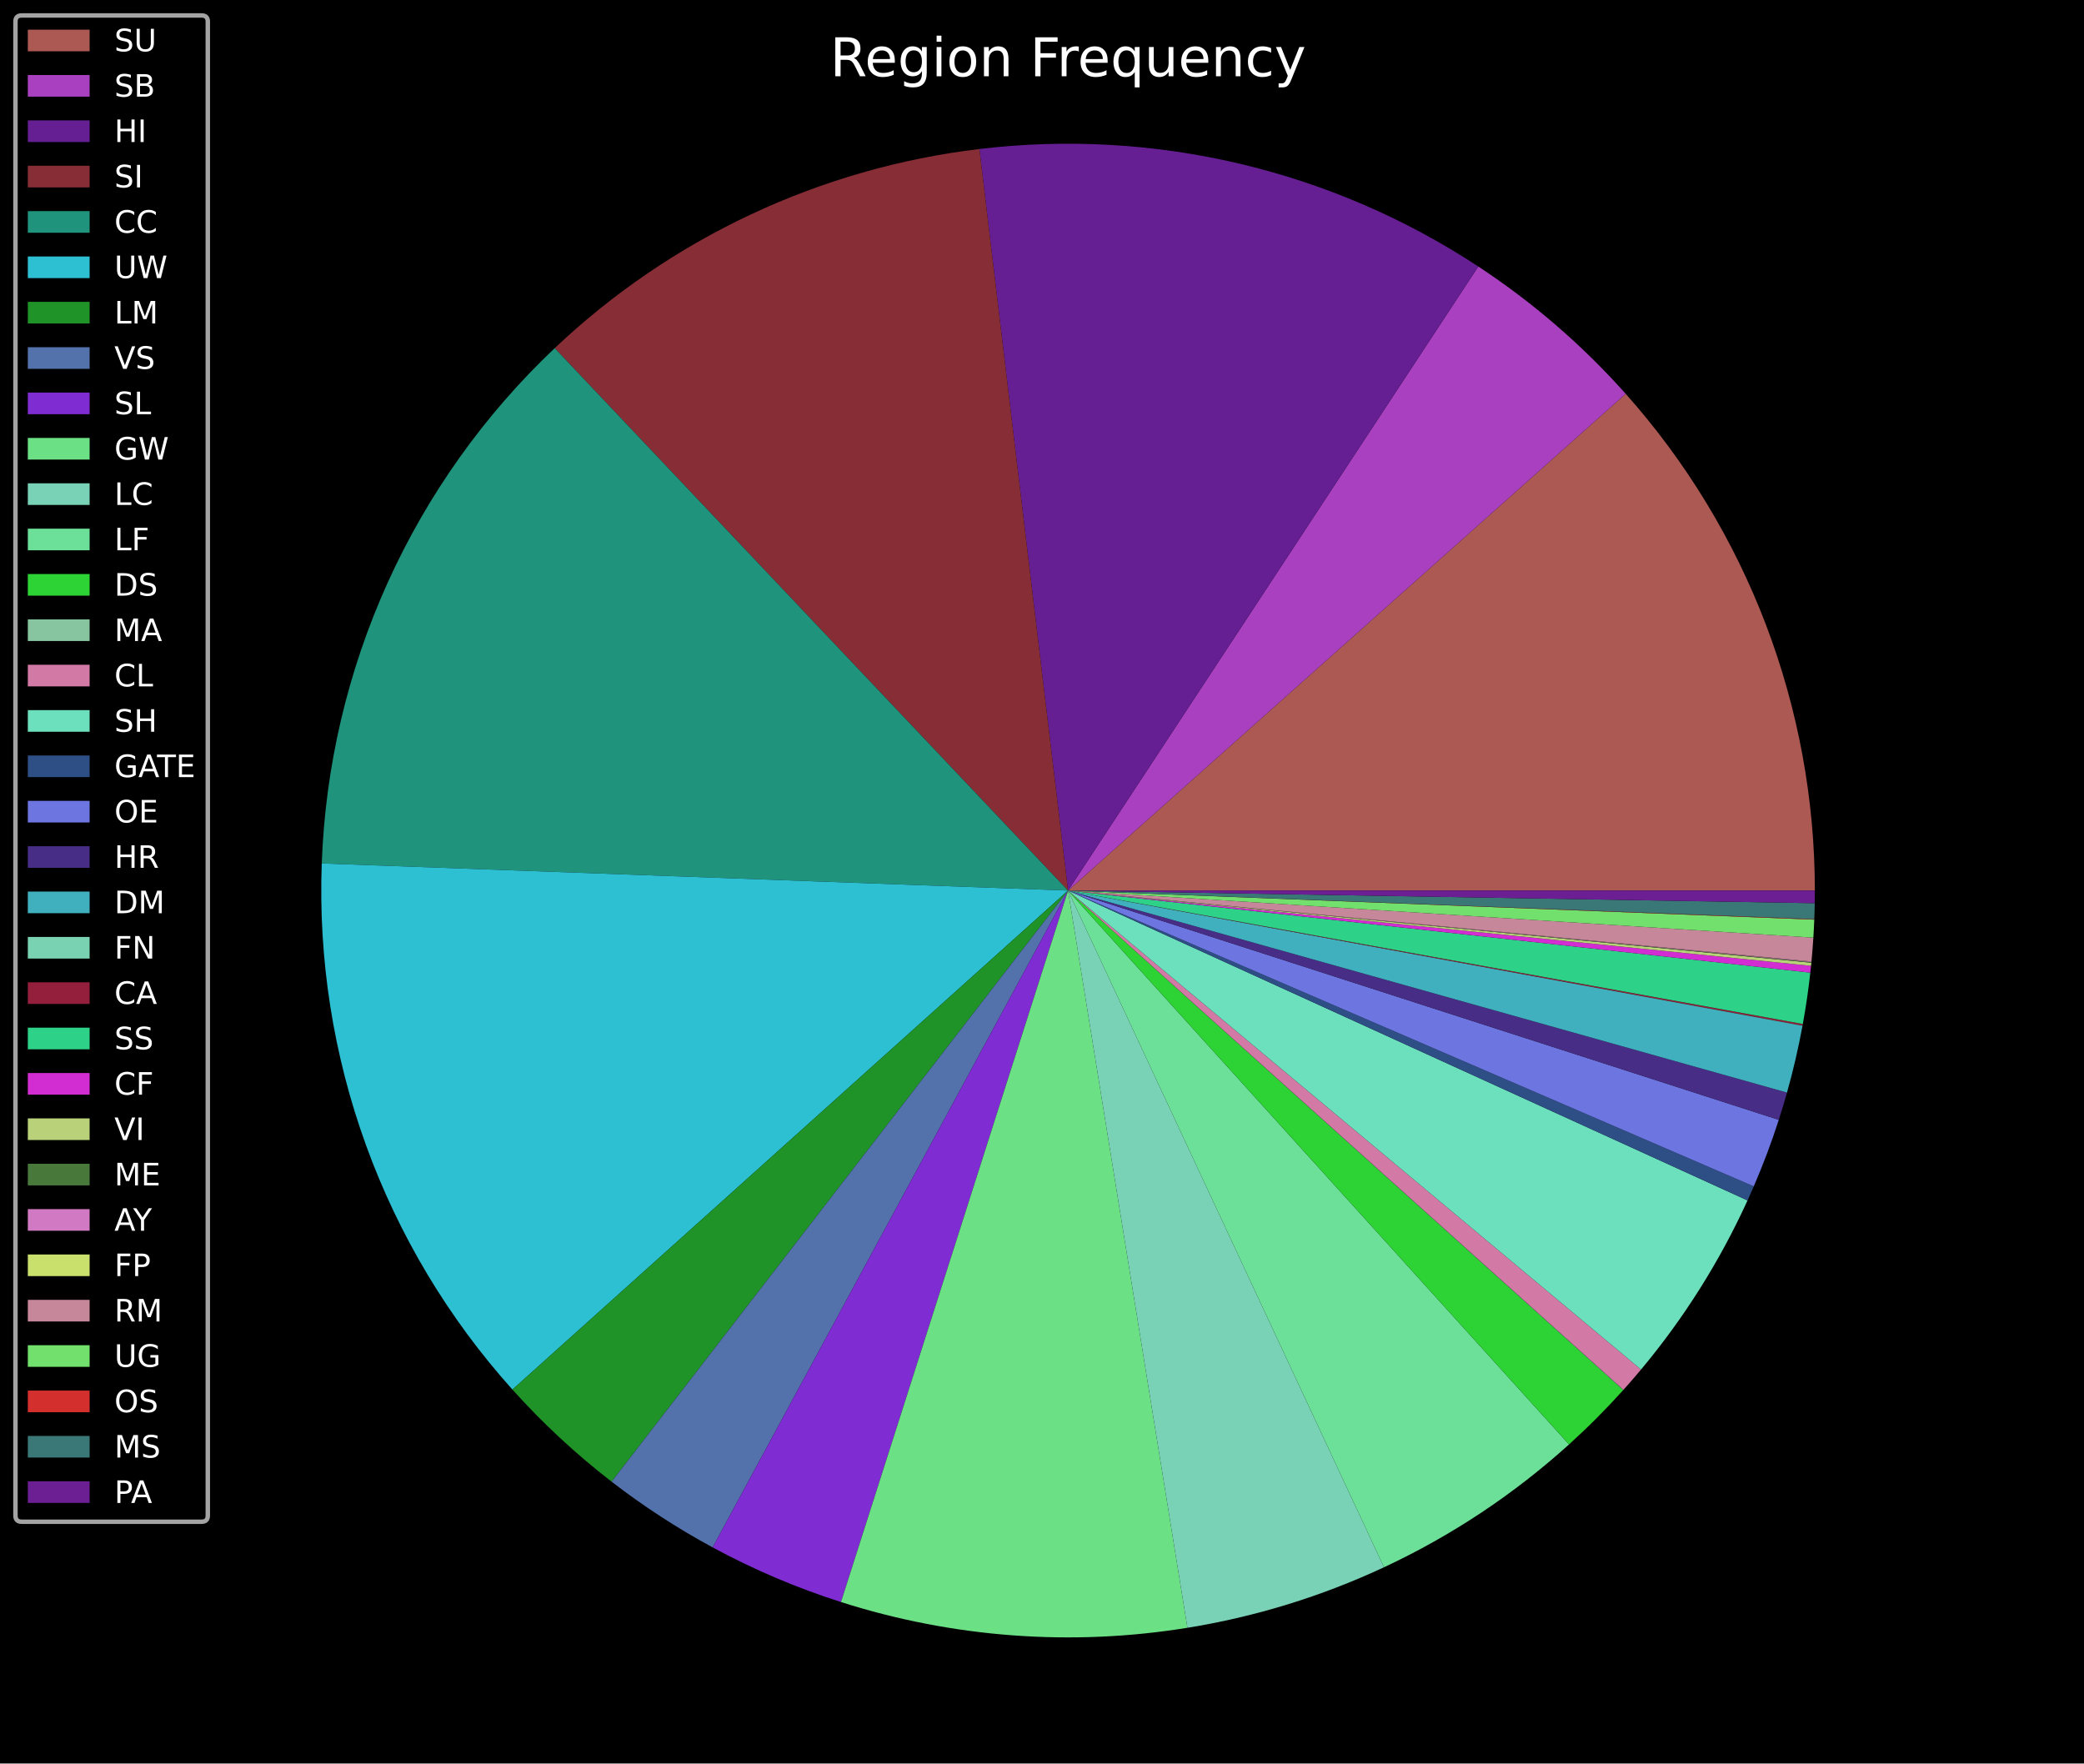
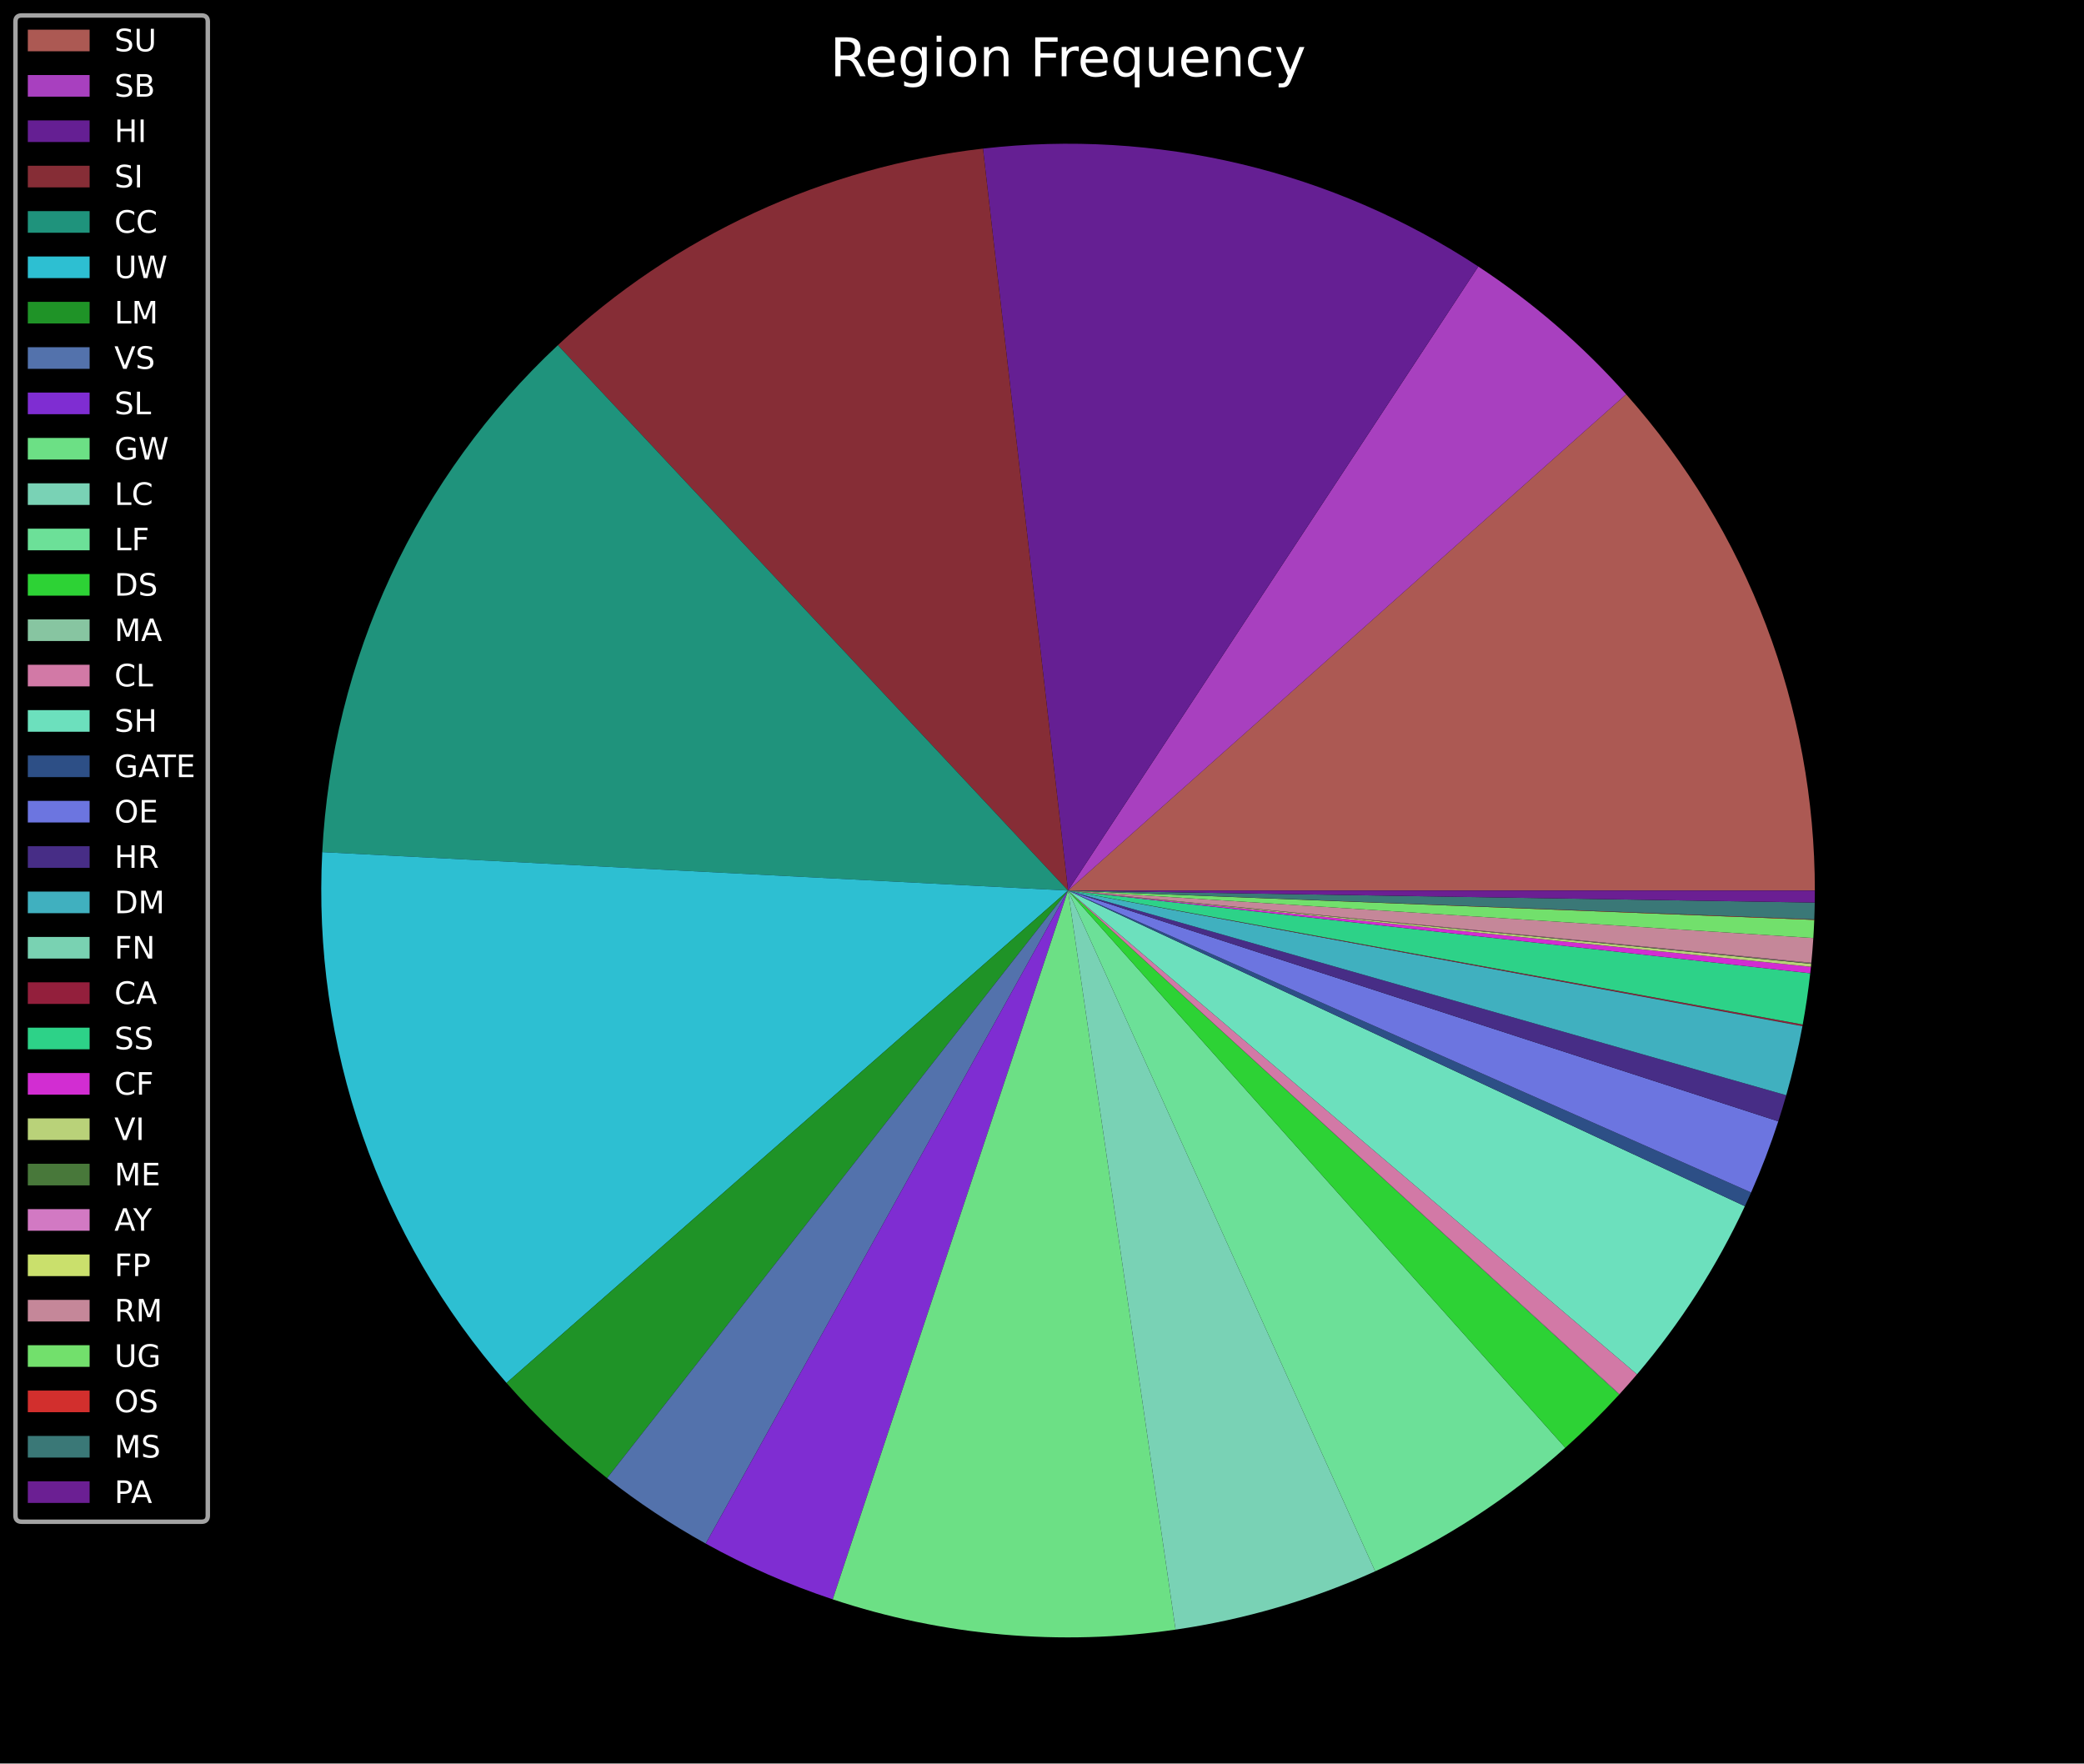
<svg xmlns="http://www.w3.org/2000/svg" xmlns:xlink="http://www.w3.org/1999/xlink" width="624" height="528" viewBox="0 0 468 396" version="1.1">
  <defs>
    <style type="text/css">*{stroke-linejoin:round;stroke-linecap:butt}</style>
  </defs>
  <g id="figure_1">
    <g id="patch_1">
      <path d="M 0 396 L 468 396 L 468 0 L 0 0 z" />
    </g>
    <g id="axes_1">
      <g id="patch_2">
-         <path d="M 407.556 199.98 C 407.556 179.585 403.836 159.36 396.578 140.3 C 389.32 121.239 378.645 103.662 365.08 88.433 L 239.85 199.98 z" fill="#ac5953" />
+         <path d="M 407.556 199.98 C 407.556 179.609 403.844 159.408 396.603 140.367 C 389.362 121.326 378.712 103.764 365.176 88.541 L 239.85 199.98 z" fill="#ac5953" />
      </g>
      <g id="patch_3">
-         <path d="M 365.08 88.433 C 360.215 82.971 354.998 77.834 349.463 73.054 C 343.928 68.274 338.086 63.86 331.974 59.843 L 239.85 199.98 z" fill="#a840bf" />
+         <path d="M 365.176 88.541 C 360.301 83.058 355.071 77.901 349.52 73.103 C 343.97 68.305 338.11 63.877 331.98 59.846 L 239.85 199.98 z" fill="#a840bf" />
      </g>
      <g id="patch_4">
-         <path d="M 331.974 59.843 C 315.571 49.059 297.401 41.239 278.293 36.739 C 259.185 32.24 239.434 31.13 219.943 33.46 L 239.85 199.98 z" fill="#651f93" />
+         <path d="M 331.98 59.846 C 315.689 49.136 297.655 41.348 278.688 36.833 C 259.722 32.318 240.113 31.145 220.744 33.366 L 239.85 199.98 z" fill="#651f93" />
      </g>
      <g id="patch_5">
-         <path d="M 219.943 33.46 C 202.173 35.584 184.857 40.539 168.654 48.137 C 152.451 55.734 137.567 65.876 124.57 78.178 L 239.85 199.98 z" fill="#862d36" />
+         <path d="M 220.744 33.366 C 202.993 35.401 185.681 40.261 169.463 47.76 C 153.245 55.259 138.33 65.302 125.281 77.508 L 239.85 199.98 z" fill="#862d36" />
      </g>
      <g id="patch_6">
-         <path d="M 124.57 78.178 C 108.755 93.145 96.006 111.051 87.036 130.891 C 78.066 150.732 73.045 172.131 72.255 193.891 L 239.85 199.98 z" fill="#1f937c" />
+         <path d="M 125.281 77.508 C 109.573 92.203 96.838 109.783 87.771 129.289 C 78.704 148.795 73.474 169.864 72.366 191.346 L 239.85 199.98 z" fill="#1f937c" />
      </g>
      <g id="patch_7">
-         <path d="M 72.255 193.891 C 71.473 215.41 74.843 236.88 82.18 257.125 C 89.518 277.37 100.686 296.014 115.075 312.035 L 239.85 199.98 z" fill="#2dbfd2" />
+         <path d="M 72.366 191.346 C 71.253 212.944 74.328 234.554 81.421 254.984 C 88.514 275.414 99.492 294.28 113.749 310.542 L 239.85 199.98 z" fill="#2dbfd2" />
      </g>
      <g id="patch_8">
-         <path d="M 115.075 312.035 C 118.464 315.81 122.023 319.428 125.741 322.88 C 129.458 326.331 133.33 329.613 137.345 332.713 L 239.85 199.98 z" fill="#1f9327" />
+         <path d="M 113.749 310.542 C 117.171 314.445 120.773 318.187 124.543 321.757 C 128.312 325.326 132.246 328.718 136.33 331.923 L 239.85 199.98 z" fill="#1f9327" />
      </g>
      <g id="patch_9">
-         <path d="M 137.345 332.713 C 140.919 335.473 144.603 338.088 148.388 340.55 C 152.173 343.013 156.056 345.322 160.027 347.471 L 239.85 199.98 z" fill="#5372ac" />
+         <path d="M 136.33 331.923 C 139.821 334.662 143.42 337.262 147.118 339.716 C 150.816 342.17 154.61 344.476 158.491 346.629 L 239.85 199.98 z" fill="#5372ac" />
      </g>
      <g id="patch_10">
-         <path d="M 160.027 347.471 C 164.627 349.961 169.341 352.234 174.154 354.283 C 178.966 356.332 183.872 358.154 188.855 359.745 L 239.85 199.98 z" fill="#7f2dd2" />
+         <path d="M 158.491 346.629 C 163.036 349.151 167.696 351.46 172.457 353.549 C 177.217 355.638 182.071 357.504 187.005 359.142 L 239.85 199.98 z" fill="#7f2dd2" />
      </g>
      <g id="patch_11">
-         <path d="M 188.855 359.745 C 201.371 363.74 214.314 366.25 227.416 367.224 C 240.518 368.199 253.69 367.63 266.659 365.529 L 239.85 199.98 z" fill="#6ce085" />
+         <path d="M 187.005 359.142 C 199.355 363.243 212.14 365.892 225.103 367.036 C 238.066 368.181 251.118 367.812 263.996 365.939 L 239.85 199.98 z" fill="#6ce085" />
      </g>
      <g id="patch_12">
-         <path d="M 266.659 365.529 C 274.285 364.294 281.815 362.534 289.198 360.261 C 296.581 357.988 303.798 355.208 310.797 351.94 L 239.85 199.98 z" fill="#79d2b5" />
+         <path d="M 263.996 365.939 C 271.726 364.814 279.367 363.151 286.866 360.961 C 294.364 358.771 301.7 356.06 308.82 352.847 L 239.85 199.98 z" fill="#79d2b5" />
      </g>
      <g id="patch_13">
-         <path d="M 310.797 351.94 C 318.362 348.408 325.652 344.316 332.607 339.699 C 339.563 335.081 346.163 329.951 352.355 324.351 L 239.85 199.98 z" fill="#6ce098" />
+         <path d="M 308.82 352.847 C 316.589 349.342 324.08 345.25 331.227 340.606 C 338.374 335.961 345.157 330.779 351.516 325.104 L 239.85 199.98 z" fill="#6ce098" />
      </g>
      <g id="patch_14">
-         <path d="M 352.355 324.351 C 354.485 322.423 356.566 320.441 358.595 318.407 C 360.624 316.372 362.601 314.286 364.523 312.15 L 239.85 199.98 z" fill="#2dd235" />
+         <path d="M 351.516 325.104 C 353.633 323.215 355.702 321.272 357.72 319.277 C 359.739 317.283 361.706 315.238 363.621 313.144 L 239.85 199.98 z" fill="#2dd235" />
      </g>
      <g id="patch_15">
-         <path d="M 364.523 312.15 C 364.532 312.139 364.542 312.128 364.552 312.117 C 364.562 312.106 364.572 312.095 364.581 312.084 L 239.85 199.98 z" fill="#87c5a1" />
+         <path d="M 363.621 313.144 C 363.633 313.131 363.645 313.118 363.656 313.105 C 363.668 313.092 363.68 313.079 363.692 313.066 L 239.85 199.98 z" fill="#87c5a1" />
      </g>
      <g id="patch_16">
-         <path d="M 364.581 312.084 C 365.253 311.338 365.917 310.585 366.575 309.826 C 367.232 309.067 367.883 308.303 368.527 307.532 L 239.85 199.98 z" fill="#d279a6" />
+         <path d="M 363.692 313.066 C 364.359 312.335 365.02 311.598 365.675 310.856 C 366.329 310.113 366.977 309.364 367.618 308.61 L 239.85 199.98 z" fill="#d279a6" />
      </g>
      <g id="patch_17">
-         <path d="M 368.527 307.532 C 373.34 301.774 377.761 295.699 381.76 289.349 C 385.759 282.999 389.327 276.388 392.441 269.559 L 239.85 199.98 z" fill="#6ce0bd" />
+         <path d="M 367.618 308.61 C 372.477 302.896 376.947 296.862 380.997 290.549 C 385.048 284.236 388.671 277.658 391.841 270.86 L 239.85 199.98 z" fill="#6ce0bd" />
      </g>
      <g id="patch_18">
-         <path d="M 392.441 269.559 C 392.68 269.036 392.916 268.511 393.149 267.985 C 393.382 267.459 393.613 266.932 393.841 266.404 L 239.85 199.98 z" fill="#2d4f86" />
+         <path d="M 391.841 270.86 C 392.08 270.349 392.316 269.836 392.549 269.321 C 392.783 268.807 393.014 268.292 393.242 267.775 L 239.85 199.98 z" fill="#2d4f86" />
      </g>
      <g id="patch_19">
-         <path d="M 393.841 266.404 C 394.895 263.961 395.89 261.493 396.827 259.002 C 397.763 256.512 398.64 253.999 399.457 251.467 L 239.85 199.98 z" fill="#6c75e0" />
+         <path d="M 393.242 267.775 C 394.395 265.167 395.481 262.53 396.499 259.867 C 397.517 257.203 398.467 254.514 399.349 251.802 L 239.85 199.98 z" fill="#6c75e0" />
      </g>
      <g id="patch_20">
-         <path d="M 399.457 251.467 C 399.784 250.452 400.102 249.434 400.41 248.413 C 400.718 247.392 401.016 246.368 401.305 245.342 L 239.85 199.98 z" fill="#472d86" />
+         <path d="M 399.349 251.802 C 399.664 250.831 399.971 249.856 400.269 248.879 C 400.566 247.903 400.855 246.923 401.135 245.941 L 239.85 199.98 z" fill="#472d86" />
      </g>
      <g id="patch_21">
-         <path d="M 401.305 245.342 C 401.999 242.872 402.636 240.386 403.216 237.887 C 403.796 235.388 404.318 232.876 404.783 230.353 L 239.85 199.98 z" fill="#40b0bf" />
+         <path d="M 401.135 245.941 C 401.862 243.389 402.529 240.821 403.134 238.238 C 403.739 235.655 404.283 233.059 404.765 230.45 L 239.85 199.98 z" fill="#40b0bf" />
      </g>
      <g id="patch_22">
-         <path d="M 404.783 230.353 C 404.785 230.343 404.787 230.332 404.789 230.321 C 404.791 230.31 404.793 230.299 404.795 230.288 L 239.85 199.98 z" fill="#79d2b2" />
+         <path d="M 404.765 230.45 C 404.767 230.44 404.769 230.429 404.77 230.419 C 404.772 230.409 404.774 230.399 404.776 230.388 L 239.85 199.98 z" fill="#79d2b2" />
      </g>
      <g id="patch_23">
-         <path d="M 404.795 230.288 C 404.805 230.231 404.816 230.173 404.826 230.115 C 404.837 230.058 404.847 230 404.858 229.942 L 239.85 199.98 z" fill="#931f3c" />
+         <path d="M 404.776 230.388 C 404.786 230.333 404.796 230.279 404.806 230.224 C 404.816 230.169 404.827 230.114 404.837 230.059 L 239.85 199.98 z" fill="#931f3c" />
      </g>
      <g id="patch_24">
-         <path d="M 404.858 229.942 C 405.205 228.031 405.519 226.114 405.799 224.192 C 406.079 222.27 406.326 220.344 406.54 218.413 L 239.85 199.98 z" fill="#2dd288" />
+         <path d="M 404.837 230.059 C 405.184 228.152 405.499 226.24 405.78 224.322 C 406.061 222.405 406.309 220.482 406.524 218.556 L 239.85 199.98 z" fill="#2dd288" />
      </g>
      <g id="patch_25">
-         <path d="M 406.54 218.413 C 406.568 218.158 406.596 217.903 406.623 217.648 C 406.65 217.393 406.676 217.138 406.702 216.882 L 239.85 199.98 z" fill="#d22dd2" />
+         <path d="M 406.524 218.556 C 406.551 218.313 406.578 218.071 406.604 217.828 C 406.63 217.586 406.655 217.343 406.68 217.1 L 239.85 199.98 z" fill="#d22dd2" />
      </g>
      <g id="patch_26">
-         <path d="M 406.702 216.882 C 406.714 216.766 406.726 216.649 406.737 216.532 C 406.749 216.416 406.76 216.299 406.772 216.182 L 239.85 199.98 z" fill="#b9d279" />
+         <path d="M 406.68 217.1 C 406.691 216.989 406.703 216.878 406.714 216.767 C 406.725 216.656 406.736 216.545 406.747 216.434 L 239.85 199.98 z" fill="#b9d279" />
      </g>
      <g id="patch_27">
-         <path d="M 406.772 216.182 C 406.774 216.16 406.776 216.138 406.778 216.116 C 406.78 216.095 406.782 216.073 406.784 216.051 L 239.85 199.98 z" fill="#48783a" />
+         <path d="M 406.747 216.434 C 406.749 216.414 406.751 216.393 406.753 216.372 C 406.755 216.351 406.757 216.33 406.759 216.309 L 239.85 199.98 z" fill="#48783a" />
      </g>
      <g id="patch_28">
-         <path d="M 406.784 216.051 C 406.786 216.033 406.788 216.014 406.789 215.996 C 406.791 215.978 406.793 215.96 406.795 215.941 L 239.85 199.98 z" fill="#d279c3" />
+         <path d="M 406.759 216.309 C 406.761 216.292 406.763 216.275 406.764 216.257 C 406.766 216.24 406.768 216.223 406.769 216.205 L 239.85 199.98 z" fill="#d279c3" />
      </g>
      <g id="patch_29">
-         <path d="M 406.795 215.941 C 406.795 215.938 406.795 215.934 406.796 215.93 C 406.796 215.927 406.796 215.923 406.797 215.919 L 239.85 199.98 z" fill="#cae06c" />
+         <path d="M 406.769 216.205 C 406.77 216.202 406.77 216.198 406.77 216.195 C 406.771 216.191 406.771 216.188 406.771 216.185 L 239.85 199.98 z" fill="#cae06c" />
      </g>
      <g id="patch_30">
-         <path d="M 406.797 215.919 C 406.882 215.026 406.96 214.131 407.031 213.236 C 407.102 212.341 407.166 211.445 407.223 210.549 L 239.85 199.98 z" fill="#c58799" />
+         <path d="M 406.771 216.185 C 406.861 215.262 406.943 214.338 407.017 213.414 C 407.091 212.49 407.158 211.565 407.217 210.639 L 239.85 199.98 z" fill="#c58799" />
      </g>
      <g id="patch_31">
-         <path d="M 407.223 210.549 C 407.265 209.876 407.304 209.203 407.338 208.53 C 407.372 207.856 407.403 207.183 407.429 206.509 L 239.85 199.98 z" fill="#72e06c" />
+         <path d="M 407.217 210.639 C 407.26 209.961 407.299 209.282 407.334 208.604 C 407.369 207.925 407.4 207.246 407.427 206.566 L 239.85 199.98 z" fill="#72e06c" />
      </g>
      <g id="patch_32">
-         <path d="M 407.429 206.509 C 407.43 206.491 407.43 206.472 407.431 206.454 C 407.432 206.436 407.432 206.417 407.433 206.399 L 239.85 199.98 z" fill="#d22f2d" />
+         <path d="M 407.427 206.566 C 407.427 206.549 407.428 206.532 407.429 206.514 C 407.429 206.497 407.43 206.479 407.431 206.462 L 239.85 199.98 z" fill="#d22f2d" />
      </g>
      <g id="patch_33">
-         <path d="M 407.433 206.399 C 407.456 205.802 407.476 205.205 407.492 204.608 C 407.509 204.011 407.522 203.414 407.532 202.816 L 239.85 199.98 z" fill="#3a7877" />
+         <path d="M 407.431 206.462 C 407.455 205.832 407.476 205.201 407.493 204.57 C 407.51 203.94 407.524 203.309 407.534 202.678 L 239.85 199.98 z" fill="#3a7877" />
      </g>
      <g id="patch_34">
-         <path d="M 407.532 202.816 C 407.54 202.344 407.546 201.871 407.55 201.398 C 407.554 200.926 407.556 200.453 407.556 199.98 L 239.85 199.98 z" fill="#6b1f93" />
+         <path d="M 407.534 202.678 C 407.542 202.228 407.547 201.779 407.551 201.329 C 407.554 200.879 407.556 200.43 407.556 199.98 L 239.85 199.98 z" fill="#6b1f93" />
      </g>
      <g id="text_1">
        <g transform="translate(186.4069 17.1264) scale(0.12 -0.12)" fill="#ffffff">
          <defs>
            <path id="DejaVuSans-52" d="M 2841 2188 Q 3044 2119 3236 1894 Q 3428 1669 3622 1275 L 4263 0 L 3584 0 L 2988 1197 Q 2756 1666 2539 1819 Q 2322 1972 1947 1972 L 1259 1972 L 1259 0 L 628 0 L 628 4666 L 2053 4666 Q 2853 4666 3247 4331 Q 3641 3997 3641 3322 Q 3641 2881 3436 2590 Q 3231 2300 2841 2188 z M 1259 4147 L 1259 2491 L 2053 2491 Q 2509 2491 2742 2702 Q 2975 2913 2975 3322 Q 2975 3731 2742 3939 Q 2509 4147 2053 4147 L 1259 4147 z" transform="scale(0.015625)" />
            <path id="DejaVuSans-65" d="M 3597 1894 L 3597 1613 L 953 1613 Q 991 1019 1311 708 Q 1631 397 2203 397 Q 2534 397 2845 478 Q 3156 559 3463 722 L 3463 178 Q 3153 47 2828 -22 Q 2503 -91 2169 -91 Q 1331 -91 842 396 Q 353 884 353 1716 Q 353 2575 817 3079 Q 1281 3584 2069 3584 Q 2775 3584 3186 3129 Q 3597 2675 3597 1894 z M 3022 2063 Q 3016 2534 2758 2815 Q 2500 3097 2075 3097 Q 1594 3097 1305 2825 Q 1016 2553 972 2059 L 3022 2063 z" transform="scale(0.015625)" />
            <path id="DejaVuSans-67" d="M 2906 1791 Q 2906 2416 2648 2759 Q 2391 3103 1925 3103 Q 1463 3103 1205 2759 Q 947 2416 947 1791 Q 947 1169 1205 825 Q 1463 481 1925 481 Q 2391 481 2648 825 Q 2906 1169 2906 1791 z M 3481 434 Q 3481 -459 3084 -895 Q 2688 -1331 1869 -1331 Q 1566 -1331 1297 -1286 Q 1028 -1241 775 -1147 L 775 -588 Q 1028 -725 1275 -790 Q 1522 -856 1778 -856 Q 2344 -856 2625 -561 Q 2906 -266 2906 331 L 2906 616 Q 2728 306 2450 153 Q 2172 0 1784 0 Q 1141 0 747 490 Q 353 981 353 1791 Q 353 2603 747 3093 Q 1141 3584 1784 3584 Q 2172 3584 2450 3431 Q 2728 3278 2906 2969 L 2906 3500 L 3481 3500 L 3481 434 z" transform="scale(0.015625)" />
            <path id="DejaVuSans-69" d="M 603 3500 L 1178 3500 L 1178 0 L 603 0 L 603 3500 z M 603 4863 L 1178 4863 L 1178 4134 L 603 4134 L 603 4863 z" transform="scale(0.015625)" />
            <path id="DejaVuSans-6f" d="M 1959 3097 Q 1497 3097 1228 2736 Q 959 2375 959 1747 Q 959 1119 1226 758 Q 1494 397 1959 397 Q 2419 397 2687 759 Q 2956 1122 2956 1747 Q 2956 2369 2687 2733 Q 2419 3097 1959 3097 z M 1959 3584 Q 2709 3584 3137 3096 Q 3566 2609 3566 1747 Q 3566 888 3137 398 Q 2709 -91 1959 -91 Q 1206 -91 779 398 Q 353 888 353 1747 Q 353 2609 779 3096 Q 1206 3584 1959 3584 z" transform="scale(0.015625)" />
            <path id="DejaVuSans-6e" d="M 3513 2113 L 3513 0 L 2938 0 L 2938 2094 Q 2938 2591 2744 2837 Q 2550 3084 2163 3084 Q 1697 3084 1428 2787 Q 1159 2491 1159 1978 L 1159 0 L 581 0 L 581 3500 L 1159 3500 L 1159 2956 Q 1366 3272 1645 3428 Q 1925 3584 2291 3584 Q 2894 3584 3203 3211 Q 3513 2838 3513 2113 z" transform="scale(0.015625)" />
            <path id="DejaVuSans-20" transform="scale(0.015625)" />
            <path id="DejaVuSans-46" d="M 628 4666 L 3309 4666 L 3309 4134 L 1259 4134 L 1259 2759 L 3109 2759 L 3109 2228 L 1259 2228 L 1259 0 L 628 0 L 628 4666 z" transform="scale(0.015625)" />
            <path id="DejaVuSans-72" d="M 2631 2963 Q 2534 3019 2420 3045 Q 2306 3072 2169 3072 Q 1681 3072 1420 2755 Q 1159 2438 1159 1844 L 1159 0 L 581 0 L 581 3500 L 1159 3500 L 1159 2956 Q 1341 3275 1631 3429 Q 1922 3584 2338 3584 Q 2397 3584 2469 3576 Q 2541 3569 2628 3553 L 2631 2963 z" transform="scale(0.015625)" />
            <path id="DejaVuSans-71" d="M 947 1747 Q 947 1113 1208 752 Q 1469 391 1925 391 Q 2381 391 2643 752 Q 2906 1113 2906 1747 Q 2906 2381 2643 2742 Q 2381 3103 1925 3103 Q 1469 3103 1208 2742 Q 947 2381 947 1747 z M 2906 525 Q 2725 213 2448 61 Q 2172 -91 1784 -91 Q 1150 -91 751 415 Q 353 922 353 1747 Q 353 2572 751 3078 Q 1150 3584 1784 3584 Q 2172 3584 2448 3432 Q 2725 3281 2906 2969 L 2906 3500 L 3481 3500 L 3481 -1331 L 2906 -1331 L 2906 525 z" transform="scale(0.015625)" />
            <path id="DejaVuSans-75" d="M 544 1381 L 544 3500 L 1119 3500 L 1119 1403 Q 1119 906 1312 657 Q 1506 409 1894 409 Q 2359 409 2629 706 Q 2900 1003 2900 1516 L 2900 3500 L 3475 3500 L 3475 0 L 2900 0 L 2900 538 Q 2691 219 2414 64 Q 2138 -91 1772 -91 Q 1169 -91 856 284 Q 544 659 544 1381 z M 1991 3584 L 1991 3584 z" transform="scale(0.015625)" />
            <path id="DejaVuSans-63" d="M 3122 3366 L 3122 2828 Q 2878 2963 2633 3030 Q 2388 3097 2138 3097 Q 1578 3097 1268 2742 Q 959 2388 959 1747 Q 959 1106 1268 751 Q 1578 397 2138 397 Q 2388 397 2633 464 Q 2878 531 3122 666 L 3122 134 Q 2881 22 2623 -34 Q 2366 -91 2075 -91 Q 1284 -91 818 406 Q 353 903 353 1747 Q 353 2603 823 3093 Q 1294 3584 2113 3584 Q 2378 3584 2631 3529 Q 2884 3475 3122 3366 z" transform="scale(0.015625)" />
            <path id="DejaVuSans-79" d="M 2059 -325 Q 1816 -950 1584 -1140 Q 1353 -1331 966 -1331 L 506 -1331 L 506 -850 L 844 -850 Q 1081 -850 1212 -737 Q 1344 -625 1503 -206 L 1606 56 L 191 3500 L 800 3500 L 1894 763 L 2988 3500 L 3597 3500 L 2059 -325 z" transform="scale(0.015625)" />
          </defs>
          <use xlink:href="#DejaVuSans-52" />
          <use xlink:href="#DejaVuSans-65" x="64.982" />
          <use xlink:href="#DejaVuSans-67" x="126.506" />
          <use xlink:href="#DejaVuSans-69" x="189.982" />
          <use xlink:href="#DejaVuSans-6f" x="217.766" />
          <use xlink:href="#DejaVuSans-6e" x="278.947" />
          <use xlink:href="#DejaVuSans-20" x="342.326" />
          <use xlink:href="#DejaVuSans-46" x="374.113" />
          <use xlink:href="#DejaVuSans-72" x="424.383" />
          <use xlink:href="#DejaVuSans-65" x="463.246" />
          <use xlink:href="#DejaVuSans-71" x="524.77" />
          <use xlink:href="#DejaVuSans-75" x="588.246" />
          <use xlink:href="#DejaVuSans-65" x="651.625" />
          <use xlink:href="#DejaVuSans-6e" x="713.148" />
          <use xlink:href="#DejaVuSans-63" x="776.527" />
          <use xlink:href="#DejaVuSans-79" x="831.508" />
        </g>
      </g>
    </g>
    <g id="legend_1">
      <g id="patch_35">
        <path d="M 4.858 341.71 L 45.277 341.71 Q 46.665 341.71 46.665 340.322 L 46.665 4.858 Q 46.665 3.47 45.277 3.47 L 4.858 3.47 Q 3.47 3.47 3.47 4.858 L 3.47 340.322 Q 3.47 341.71 4.858 341.71 z" opacity="0.8" stroke="#cccccc" stroke-linejoin="miter" />
      </g>
      <g id="patch_36">
        <path d="M 6.246 11.519 L 20.126 11.519 L 20.126 6.661 L 6.246 6.661 z" fill="#ac5953" />
      </g>
      <g id="text_2">
        <g transform="translate(25.678 11.51932) scale(0.0694 -0.0694)" fill="#ffffff">
          <defs>
            <path id="DejaVuSans-53" d="M 3425 4513 L 3425 3897 Q 3066 4069 2747 4153 Q 2428 4238 2131 4238 Q 1616 4238 1336 4038 Q 1056 3838 1056 3469 Q 1056 3159 1242 3001 Q 1428 2844 1947 2747 L 2328 2669 Q 3034 2534 3370 2195 Q 3706 1856 3706 1288 Q 3706 609 3251 259 Q 2797 -91 1919 -91 Q 1588 -91 1214 -16 Q 841 59 441 206 L 441 856 Q 825 641 1194 531 Q 1563 422 1919 422 Q 2459 422 2753 634 Q 3047 847 3047 1241 Q 3047 1584 2836 1778 Q 2625 1972 2144 2069 L 1759 2144 Q 1053 2284 737 2584 Q 422 2884 422 3419 Q 422 4038 858 4394 Q 1294 4750 2059 4750 Q 2388 4750 2728 4690 Q 3069 4631 3425 4513 z" transform="scale(0.015625)" />
            <path id="DejaVuSans-55" d="M 556 4666 L 1191 4666 L 1191 1831 Q 1191 1081 1462 751 Q 1734 422 2344 422 Q 2950 422 3222 751 Q 3494 1081 3494 1831 L 3494 4666 L 4128 4666 L 4128 1753 Q 4128 841 3676 375 Q 3225 -91 2344 -91 Q 1459 -91 1007 375 Q 556 841 556 1753 L 556 4666 z" transform="scale(0.015625)" />
          </defs>
          <use xlink:href="#DejaVuSans-53" />
          <use xlink:href="#DejaVuSans-55" x="63.477" />
        </g>
      </g>
      <g id="patch_37">
        <path d="M 6.246 21.706 L 20.126 21.706 L 20.126 16.848 L 6.246 16.848 z" fill="#a840bf" />
      </g>
      <g id="text_3">
        <g transform="translate(25.678 21.70593) scale(0.0694 -0.0694)" fill="#ffffff">
          <defs>
            <path id="DejaVuSans-42" d="M 1259 2228 L 1259 519 L 2272 519 Q 2781 519 3026 730 Q 3272 941 3272 1375 Q 3272 1813 3026 2020 Q 2781 2228 2272 2228 L 1259 2228 z M 1259 4147 L 1259 2741 L 2194 2741 Q 2656 2741 2882 2914 Q 3109 3088 3109 3444 Q 3109 3797 2882 3972 Q 2656 4147 2194 4147 L 1259 4147 z M 628 4666 L 2241 4666 Q 2963 4666 3353 4366 Q 3744 4066 3744 3513 Q 3744 3084 3544 2831 Q 3344 2578 2956 2516 Q 3422 2416 3680 2098 Q 3938 1781 3938 1306 Q 3938 681 3513 340 Q 3088 0 2303 0 L 628 0 L 628 4666 z" transform="scale(0.015625)" />
          </defs>
          <use xlink:href="#DejaVuSans-53" />
          <use xlink:href="#DejaVuSans-42" x="63.477" />
        </g>
      </g>
      <g id="patch_38">
        <path d="M 6.246 31.893 L 20.126 31.893 L 20.126 27.035 L 6.246 27.035 z" fill="#651f93" />
      </g>
      <g id="text_4">
        <g transform="translate(25.678 31.89255) scale(0.0694 -0.0694)" fill="#ffffff">
          <defs>
            <path id="DejaVuSans-48" d="M 628 4666 L 1259 4666 L 1259 2753 L 3553 2753 L 3553 4666 L 4184 4666 L 4184 0 L 3553 0 L 3553 2222 L 1259 2222 L 1259 0 L 628 0 L 628 4666 z" transform="scale(0.015625)" />
            <path id="DejaVuSans-49" d="M 628 4666 L 1259 4666 L 1259 0 L 628 0 L 628 4666 z" transform="scale(0.015625)" />
          </defs>
          <use xlink:href="#DejaVuSans-48" />
          <use xlink:href="#DejaVuSans-49" x="75.195" />
        </g>
      </g>
      <g id="patch_39">
        <path d="M 6.246 42.079 L 20.126 42.079 L 20.126 37.221 L 6.246 37.221 z" fill="#862d36" />
      </g>
      <g id="text_5">
        <g transform="translate(25.678 42.07917) scale(0.0694 -0.0694)" fill="#ffffff">
          <use xlink:href="#DejaVuSans-53" />
          <use xlink:href="#DejaVuSans-49" x="63.477" />
        </g>
      </g>
      <g id="patch_40">
        <path d="M 6.246 52.266 L 20.126 52.266 L 20.126 47.408 L 6.246 47.408 z" fill="#1f937c" />
      </g>
      <g id="text_6">
        <g transform="translate(25.678 52.26579) scale(0.0694 -0.0694)" fill="#ffffff">
          <defs>
            <path id="DejaVuSans-43" d="M 4122 4306 L 4122 3641 Q 3803 3938 3442 4084 Q 3081 4231 2675 4231 Q 1875 4231 1450 3742 Q 1025 3253 1025 2328 Q 1025 1406 1450 917 Q 1875 428 2675 428 Q 3081 428 3442 575 Q 3803 722 4122 1019 L 4122 359 Q 3791 134 3420 21 Q 3050 -91 2638 -91 Q 1578 -91 968 557 Q 359 1206 359 2328 Q 359 3453 968 4101 Q 1578 4750 2638 4750 Q 3056 4750 3426 4639 Q 3797 4528 4122 4306 z" transform="scale(0.015625)" />
          </defs>
          <use xlink:href="#DejaVuSans-43" />
          <use xlink:href="#DejaVuSans-43" x="69.824" />
        </g>
      </g>
      <g id="patch_41">
        <path d="M 6.246 62.452 L 20.126 62.452 L 20.126 57.594 L 6.246 57.594 z" fill="#2dbfd2" />
      </g>
      <g id="text_7">
        <g transform="translate(25.678 62.45241) scale(0.0694 -0.0694)" fill="#ffffff">
          <defs>
            <path id="DejaVuSans-57" d="M 213 4666 L 850 4666 L 1831 722 L 2809 4666 L 3519 4666 L 4500 722 L 5478 4666 L 6119 4666 L 4947 0 L 4153 0 L 3169 4050 L 2175 0 L 1381 0 L 213 4666 z" transform="scale(0.015625)" />
          </defs>
          <use xlink:href="#DejaVuSans-55" />
          <use xlink:href="#DejaVuSans-57" x="73.193" />
        </g>
      </g>
      <g id="patch_42">
        <path d="M 6.246 72.639 L 20.126 72.639 L 20.126 67.781 L 6.246 67.781 z" fill="#1f9327" />
      </g>
      <g id="text_8">
        <g transform="translate(25.678 72.63903) scale(0.0694 -0.0694)" fill="#ffffff">
          <defs>
            <path id="DejaVuSans-4c" d="M 628 4666 L 1259 4666 L 1259 531 L 3531 531 L 3531 0 L 628 0 L 628 4666 z" transform="scale(0.015625)" />
            <path id="DejaVuSans-4d" d="M 628 4666 L 1569 4666 L 2759 1491 L 3956 4666 L 4897 4666 L 4897 0 L 4281 0 L 4281 4097 L 3078 897 L 2444 897 L 1241 4097 L 1241 0 L 628 0 L 628 4666 z" transform="scale(0.015625)" />
          </defs>
          <use xlink:href="#DejaVuSans-4c" />
          <use xlink:href="#DejaVuSans-4d" x="55.713" />
        </g>
      </g>
      <g id="patch_43">
        <path d="M 6.246 82.826 L 20.126 82.826 L 20.126 77.968 L 6.246 77.968 z" fill="#5372ac" />
      </g>
      <g id="text_9">
        <g transform="translate(25.678 82.82565) scale(0.0694 -0.0694)" fill="#ffffff">
          <defs>
            <path id="DejaVuSans-56" d="M 1831 0 L 50 4666 L 709 4666 L 2188 738 L 3669 4666 L 4325 4666 L 2547 0 L 1831 0 z" transform="scale(0.015625)" />
          </defs>
          <use xlink:href="#DejaVuSans-56" />
          <use xlink:href="#DejaVuSans-53" x="68.408" />
        </g>
      </g>
      <g id="patch_44">
        <path d="M 6.246 93.012 L 20.126 93.012 L 20.126 88.154 L 6.246 88.154 z" fill="#7f2dd2" />
      </g>
      <g id="text_10">
        <g transform="translate(25.678 93.01227) scale(0.0694 -0.0694)" fill="#ffffff">
          <use xlink:href="#DejaVuSans-53" />
          <use xlink:href="#DejaVuSans-4c" x="63.477" />
        </g>
      </g>
      <g id="patch_45">
        <path d="M 6.246 103.199 L 20.126 103.199 L 20.126 98.341 L 6.246 98.341 z" fill="#6ce085" />
      </g>
      <g id="text_11">
        <g transform="translate(25.678 103.1989) scale(0.0694 -0.0694)" fill="#ffffff">
          <defs>
            <path id="DejaVuSans-47" d="M 3809 666 L 3809 1919 L 2778 1919 L 2778 2438 L 4434 2438 L 4434 434 Q 4069 175 3628 42 Q 3188 -91 2688 -91 Q 1594 -91 976 548 Q 359 1188 359 2328 Q 359 3472 976 4111 Q 1594 4750 2688 4750 Q 3144 4750 3555 4637 Q 3966 4525 4313 4306 L 4313 3634 Q 3963 3931 3569 4081 Q 3175 4231 2741 4231 Q 1884 4231 1454 3753 Q 1025 3275 1025 2328 Q 1025 1384 1454 906 Q 1884 428 2741 428 Q 3075 428 3337 486 Q 3600 544 3809 666 z" transform="scale(0.015625)" />
          </defs>
          <use xlink:href="#DejaVuSans-47" />
          <use xlink:href="#DejaVuSans-57" x="77.49" />
        </g>
      </g>
      <g id="patch_46">
        <path d="M 6.246 113.386 L 20.126 113.386 L 20.126 108.528 L 6.246 108.528 z" fill="#79d2b5" />
      </g>
      <g id="text_12">
        <g transform="translate(25.678 113.3855) scale(0.0694 -0.0694)" fill="#ffffff">
          <use xlink:href="#DejaVuSans-4c" />
          <use xlink:href="#DejaVuSans-43" x="55.713" />
        </g>
      </g>
      <g id="patch_47">
        <path d="M 6.246 123.572 L 20.126 123.572 L 20.126 118.714 L 6.246 118.714 z" fill="#6ce098" />
      </g>
      <g id="text_13">
        <g transform="translate(25.678 123.5721) scale(0.0694 -0.0694)" fill="#ffffff">
          <use xlink:href="#DejaVuSans-4c" />
          <use xlink:href="#DejaVuSans-46" x="55.713" />
        </g>
      </g>
      <g id="patch_48">
        <path d="M 6.246 133.759 L 20.126 133.759 L 20.126 128.901 L 6.246 128.901 z" fill="#2dd235" />
      </g>
      <g id="text_14">
        <g transform="translate(25.678 133.7587) scale(0.0694 -0.0694)" fill="#ffffff">
          <defs>
            <path id="DejaVuSans-44" d="M 1259 4147 L 1259 519 L 2022 519 Q 2988 519 3436 956 Q 3884 1394 3884 2338 Q 3884 3275 3436 3711 Q 2988 4147 2022 4147 L 1259 4147 z M 628 4666 L 1925 4666 Q 3281 4666 3915 4102 Q 4550 3538 4550 2338 Q 4550 1131 3912 565 Q 3275 0 1925 0 L 628 0 L 628 4666 z" transform="scale(0.015625)" />
          </defs>
          <use xlink:href="#DejaVuSans-44" />
          <use xlink:href="#DejaVuSans-53" x="77.002" />
        </g>
      </g>
      <g id="patch_49">
        <path d="M 6.246 143.945 L 20.126 143.945 L 20.126 139.087 L 6.246 139.087 z" fill="#87c5a1" />
      </g>
      <g id="text_15">
        <g transform="translate(25.678 143.9454) scale(0.0694 -0.0694)" fill="#ffffff">
          <defs>
            <path id="DejaVuSans-41" d="M 2188 4044 L 1331 1722 L 3047 1722 L 2188 4044 z M 1831 4666 L 2547 4666 L 4325 0 L 3669 0 L 3244 1197 L 1141 1197 L 716 0 L 50 0 L 1831 4666 z" transform="scale(0.015625)" />
          </defs>
          <use xlink:href="#DejaVuSans-4d" />
          <use xlink:href="#DejaVuSans-41" x="86.279" />
        </g>
      </g>
      <g id="patch_50">
        <path d="M 6.246 154.132 L 20.126 154.132 L 20.126 149.274 L 6.246 149.274 z" fill="#d279a6" />
      </g>
      <g id="text_16">
        <g transform="translate(25.678 154.132) scale(0.0694 -0.0694)" fill="#ffffff">
          <use xlink:href="#DejaVuSans-43" />
          <use xlink:href="#DejaVuSans-4c" x="69.824" />
        </g>
      </g>
      <g id="patch_51">
        <path d="M 6.246 164.319 L 20.126 164.319 L 20.126 159.461 L 6.246 159.461 z" fill="#6ce0bd" />
      </g>
      <g id="text_17">
        <g transform="translate(25.678 164.3186) scale(0.0694 -0.0694)" fill="#ffffff">
          <use xlink:href="#DejaVuSans-53" />
          <use xlink:href="#DejaVuSans-48" x="63.477" />
        </g>
      </g>
      <g id="patch_52">
        <path d="M 6.246 174.505 L 20.126 174.505 L 20.126 169.647 L 6.246 169.647 z" fill="#2d4f86" />
      </g>
      <g id="text_18">
        <g transform="translate(25.678 174.5052) scale(0.0694 -0.0694)" fill="#ffffff">
          <defs>
            <path id="DejaVuSans-54" d="M -19 4666 L 3928 4666 L 3928 4134 L 2272 4134 L 2272 0 L 1638 0 L 1638 4134 L -19 4134 L -19 4666 z" transform="scale(0.015625)" />
            <path id="DejaVuSans-45" d="M 628 4666 L 3578 4666 L 3578 4134 L 1259 4134 L 1259 2753 L 3481 2753 L 3481 2222 L 1259 2222 L 1259 531 L 3634 531 L 3634 0 L 628 0 L 628 4666 z" transform="scale(0.015625)" />
          </defs>
          <use xlink:href="#DejaVuSans-47" />
          <use xlink:href="#DejaVuSans-41" x="77.49" />
          <use xlink:href="#DejaVuSans-54" x="138.148" />
          <use xlink:href="#DejaVuSans-45" x="199.232" />
        </g>
      </g>
      <g id="patch_53">
        <path d="M 6.246 184.692 L 20.126 184.692 L 20.126 179.834 L 6.246 179.834 z" fill="#6c75e0" />
      </g>
      <g id="text_19">
        <g transform="translate(25.678 184.6918) scale(0.0694 -0.0694)" fill="#ffffff">
          <defs>
            <path id="DejaVuSans-4f" d="M 2522 4238 Q 1834 4238 1429 3725 Q 1025 3213 1025 2328 Q 1025 1447 1429 934 Q 1834 422 2522 422 Q 3209 422 3611 934 Q 4013 1447 4013 2328 Q 4013 3213 3611 3725 Q 3209 4238 2522 4238 z M 2522 4750 Q 3503 4750 4090 4092 Q 4678 3434 4678 2328 Q 4678 1225 4090 567 Q 3503 -91 2522 -91 Q 1538 -91 948 565 Q 359 1222 359 2328 Q 359 3434 948 4092 Q 1538 4750 2522 4750 z" transform="scale(0.015625)" />
          </defs>
          <use xlink:href="#DejaVuSans-4f" />
          <use xlink:href="#DejaVuSans-45" x="78.711" />
        </g>
      </g>
      <g id="patch_54">
        <path d="M 6.246 194.878 L 20.126 194.878 L 20.126 190.02 L 6.246 190.02 z" fill="#472d86" />
      </g>
      <g id="text_20">
        <g transform="translate(25.678 194.8785) scale(0.0694 -0.0694)" fill="#ffffff">
          <use xlink:href="#DejaVuSans-48" />
          <use xlink:href="#DejaVuSans-52" x="75.195" />
        </g>
      </g>
      <g id="patch_55">
        <path d="M 6.246 205.065 L 20.126 205.065 L 20.126 200.207 L 6.246 200.207 z" fill="#40b0bf" />
      </g>
      <g id="text_21">
        <g transform="translate(25.678 205.0651) scale(0.0694 -0.0694)" fill="#ffffff">
          <use xlink:href="#DejaVuSans-44" />
          <use xlink:href="#DejaVuSans-4d" x="77.002" />
        </g>
      </g>
      <g id="patch_56">
        <path d="M 6.246 215.252 L 20.126 215.252 L 20.126 210.394 L 6.246 210.394 z" fill="#79d2b2" />
      </g>
      <g id="text_22">
        <g transform="translate(25.678 215.2517) scale(0.0694 -0.0694)" fill="#ffffff">
          <defs>
            <path id="DejaVuSans-4e" d="M 628 4666 L 1478 4666 L 3547 763 L 3547 4666 L 4159 4666 L 4159 0 L 3309 0 L 1241 3903 L 1241 0 L 628 0 L 628 4666 z" transform="scale(0.015625)" />
          </defs>
          <use xlink:href="#DejaVuSans-46" />
          <use xlink:href="#DejaVuSans-4e" x="57.52" />
        </g>
      </g>
      <g id="patch_57">
        <path d="M 6.246 225.438 L 20.126 225.438 L 20.126 220.58 L 6.246 220.58 z" fill="#931f3c" />
      </g>
      <g id="text_23">
        <g transform="translate(25.678 225.4383) scale(0.0694 -0.0694)" fill="#ffffff">
          <use xlink:href="#DejaVuSans-43" />
          <use xlink:href="#DejaVuSans-41" x="69.824" />
        </g>
      </g>
      <g id="patch_58">
        <path d="M 6.246 235.625 L 20.126 235.625 L 20.126 230.767 L 6.246 230.767 z" fill="#2dd288" />
      </g>
      <g id="text_24">
        <g transform="translate(25.678 235.6249) scale(0.0694 -0.0694)" fill="#ffffff">
          <use xlink:href="#DejaVuSans-53" />
          <use xlink:href="#DejaVuSans-53" x="63.477" />
        </g>
      </g>
      <g id="patch_59">
        <path d="M 6.246 245.812 L 20.126 245.812 L 20.126 240.954 L 6.246 240.954 z" fill="#d22dd2" />
      </g>
      <g id="text_25">
        <g transform="translate(25.678 245.8115) scale(0.0694 -0.0694)" fill="#ffffff">
          <use xlink:href="#DejaVuSans-43" />
          <use xlink:href="#DejaVuSans-46" x="69.824" />
        </g>
      </g>
      <g id="patch_60">
        <path d="M 6.246 255.998 L 20.126 255.998 L 20.126 251.14 L 6.246 251.14 z" fill="#b9d279" />
      </g>
      <g id="text_26">
        <g transform="translate(25.678 255.9982) scale(0.0694 -0.0694)" fill="#ffffff">
          <use xlink:href="#DejaVuSans-56" />
          <use xlink:href="#DejaVuSans-49" x="68.408" />
        </g>
      </g>
      <g id="patch_61">
        <path d="M 6.246 266.185 L 20.126 266.185 L 20.126 261.327 L 6.246 261.327 z" fill="#48783a" />
      </g>
      <g id="text_27">
        <g transform="translate(25.678 266.1848) scale(0.0694 -0.0694)" fill="#ffffff">
          <use xlink:href="#DejaVuSans-4d" />
          <use xlink:href="#DejaVuSans-45" x="86.279" />
        </g>
      </g>
      <g id="patch_62">
        <path d="M 6.246 276.371 L 20.126 276.371 L 20.126 271.513 L 6.246 271.513 z" fill="#d279c3" />
      </g>
      <g id="text_28">
        <g transform="translate(25.678 276.3714) scale(0.0694 -0.0694)" fill="#ffffff">
          <defs>
            <path id="DejaVuSans-59" d="M -13 4666 L 666 4666 L 1959 2747 L 3244 4666 L 3922 4666 L 2272 2222 L 2272 0 L 1638 0 L 1638 2222 L -13 4666 z" transform="scale(0.015625)" />
          </defs>
          <use xlink:href="#DejaVuSans-41" />
          <use xlink:href="#DejaVuSans-59" x="60.658" />
        </g>
      </g>
      <g id="patch_63">
        <path d="M 6.246 286.558 L 20.126 286.558 L 20.126 281.7 L 6.246 281.7 z" fill="#cae06c" />
      </g>
      <g id="text_29">
        <g transform="translate(25.678 286.558) scale(0.0694 -0.0694)" fill="#ffffff">
          <defs>
            <path id="DejaVuSans-50" d="M 1259 4147 L 1259 2394 L 2053 2394 Q 2494 2394 2734 2622 Q 2975 2850 2975 3272 Q 2975 3691 2734 3919 Q 2494 4147 2053 4147 L 1259 4147 z M 628 4666 L 2053 4666 Q 2838 4666 3239 4311 Q 3641 3956 3641 3272 Q 3641 2581 3239 2228 Q 2838 1875 2053 1875 L 1259 1875 L 1259 0 L 628 0 L 628 4666 z" transform="scale(0.015625)" />
          </defs>
          <use xlink:href="#DejaVuSans-46" />
          <use xlink:href="#DejaVuSans-50" x="57.52" />
        </g>
      </g>
      <g id="patch_64">
        <path d="M 6.246 296.745 L 20.126 296.745 L 20.126 291.887 L 6.246 291.887 z" fill="#c58799" />
      </g>
      <g id="text_30">
        <g transform="translate(25.678 296.7446) scale(0.0694 -0.0694)" fill="#ffffff">
          <use xlink:href="#DejaVuSans-52" />
          <use xlink:href="#DejaVuSans-4d" x="69.482" />
        </g>
      </g>
      <g id="patch_65">
        <path d="M 6.246 306.931 L 20.126 306.931 L 20.126 302.073 L 6.246 302.073 z" fill="#72e06c" />
      </g>
      <g id="text_31">
        <g transform="translate(25.678 306.9313) scale(0.0694 -0.0694)" fill="#ffffff">
          <use xlink:href="#DejaVuSans-55" />
          <use xlink:href="#DejaVuSans-47" x="73.193" />
        </g>
      </g>
      <g id="patch_66">
        <path d="M 6.246 317.118 L 20.126 317.118 L 20.126 312.26 L 6.246 312.26 z" fill="#d22f2d" />
      </g>
      <g id="text_32">
        <g transform="translate(25.678 317.1179) scale(0.0694 -0.0694)" fill="#ffffff">
          <use xlink:href="#DejaVuSans-4f" />
          <use xlink:href="#DejaVuSans-53" x="78.711" />
        </g>
      </g>
      <g id="patch_67">
        <path d="M 6.246 327.304 L 20.126 327.304 L 20.126 322.446 L 6.246 322.446 z" fill="#3a7877" />
      </g>
      <g id="text_33">
        <g transform="translate(25.678 327.3045) scale(0.0694 -0.0694)" fill="#ffffff">
          <use xlink:href="#DejaVuSans-4d" />
          <use xlink:href="#DejaVuSans-53" x="86.279" />
        </g>
      </g>
      <g id="patch_68">
        <path d="M 6.246 337.491 L 20.126 337.491 L 20.126 332.633 L 6.246 332.633 z" fill="#6b1f93" />
      </g>
      <g id="text_34">
        <g transform="translate(25.678 337.4911) scale(0.0694 -0.0694)" fill="#ffffff">
          <use xlink:href="#DejaVuSans-50" />
          <use xlink:href="#DejaVuSans-41" x="53.928" />
        </g>
      </g>
    </g>
  </g>
</svg>
